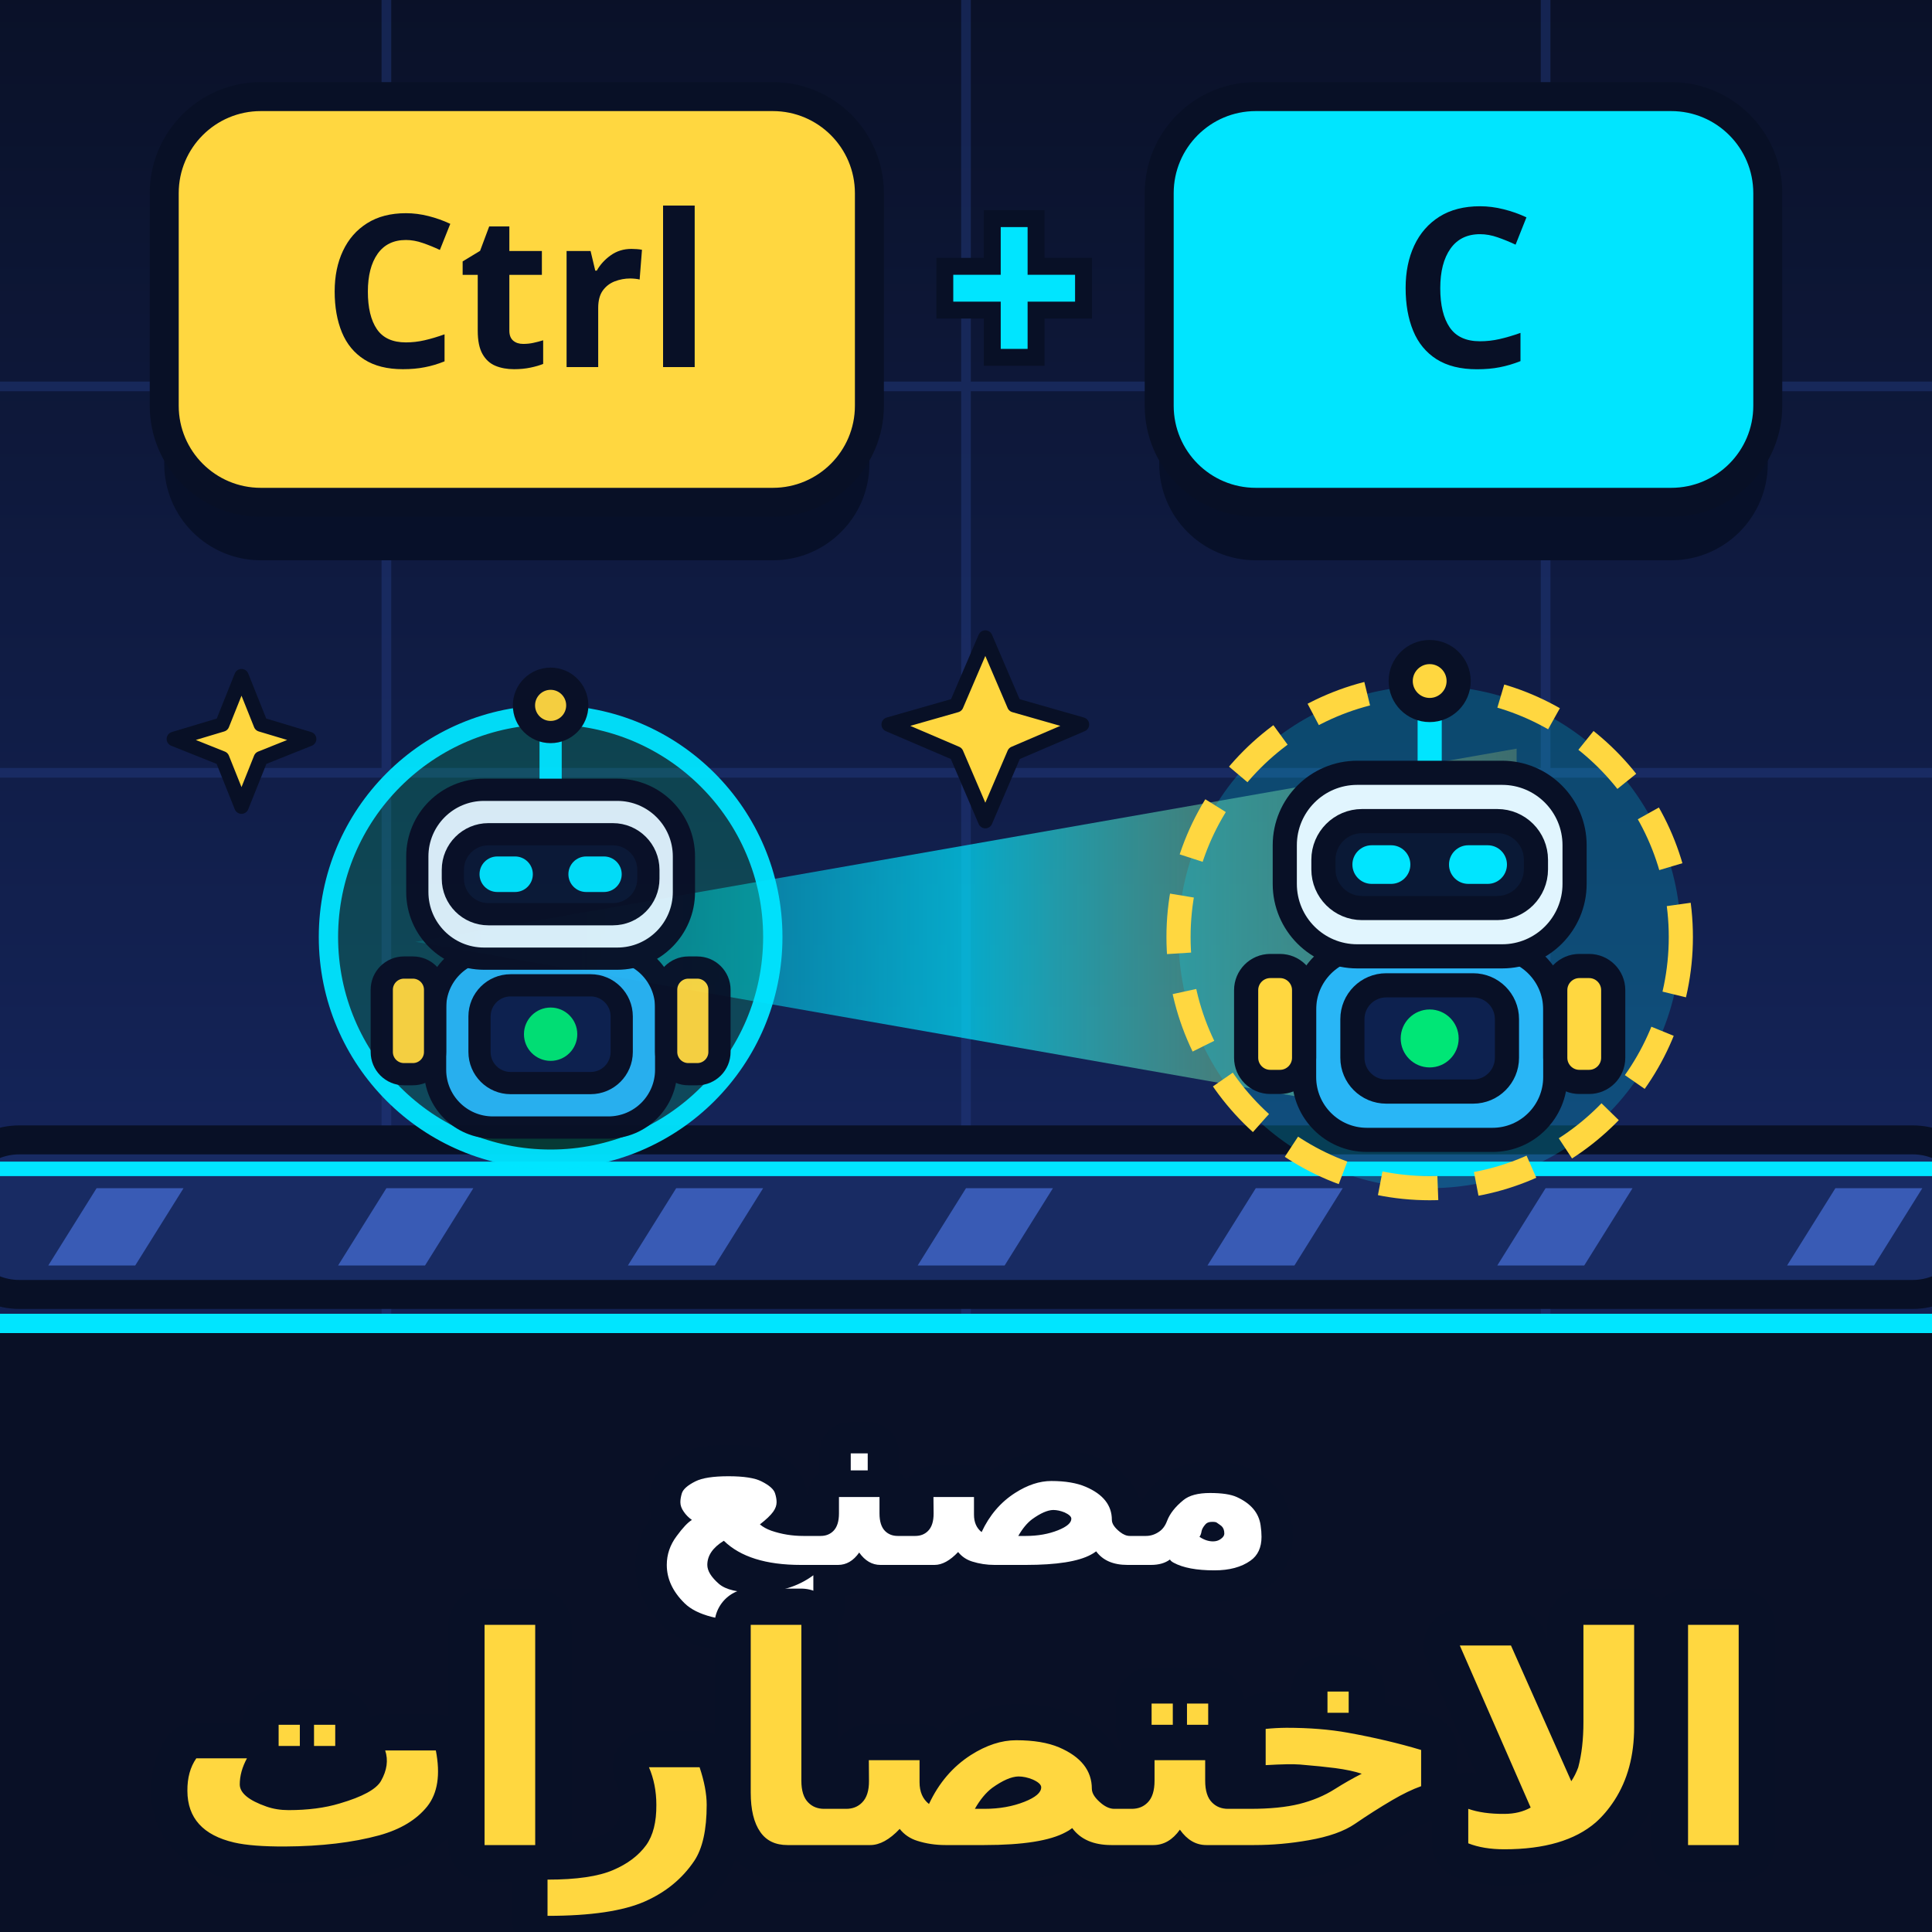
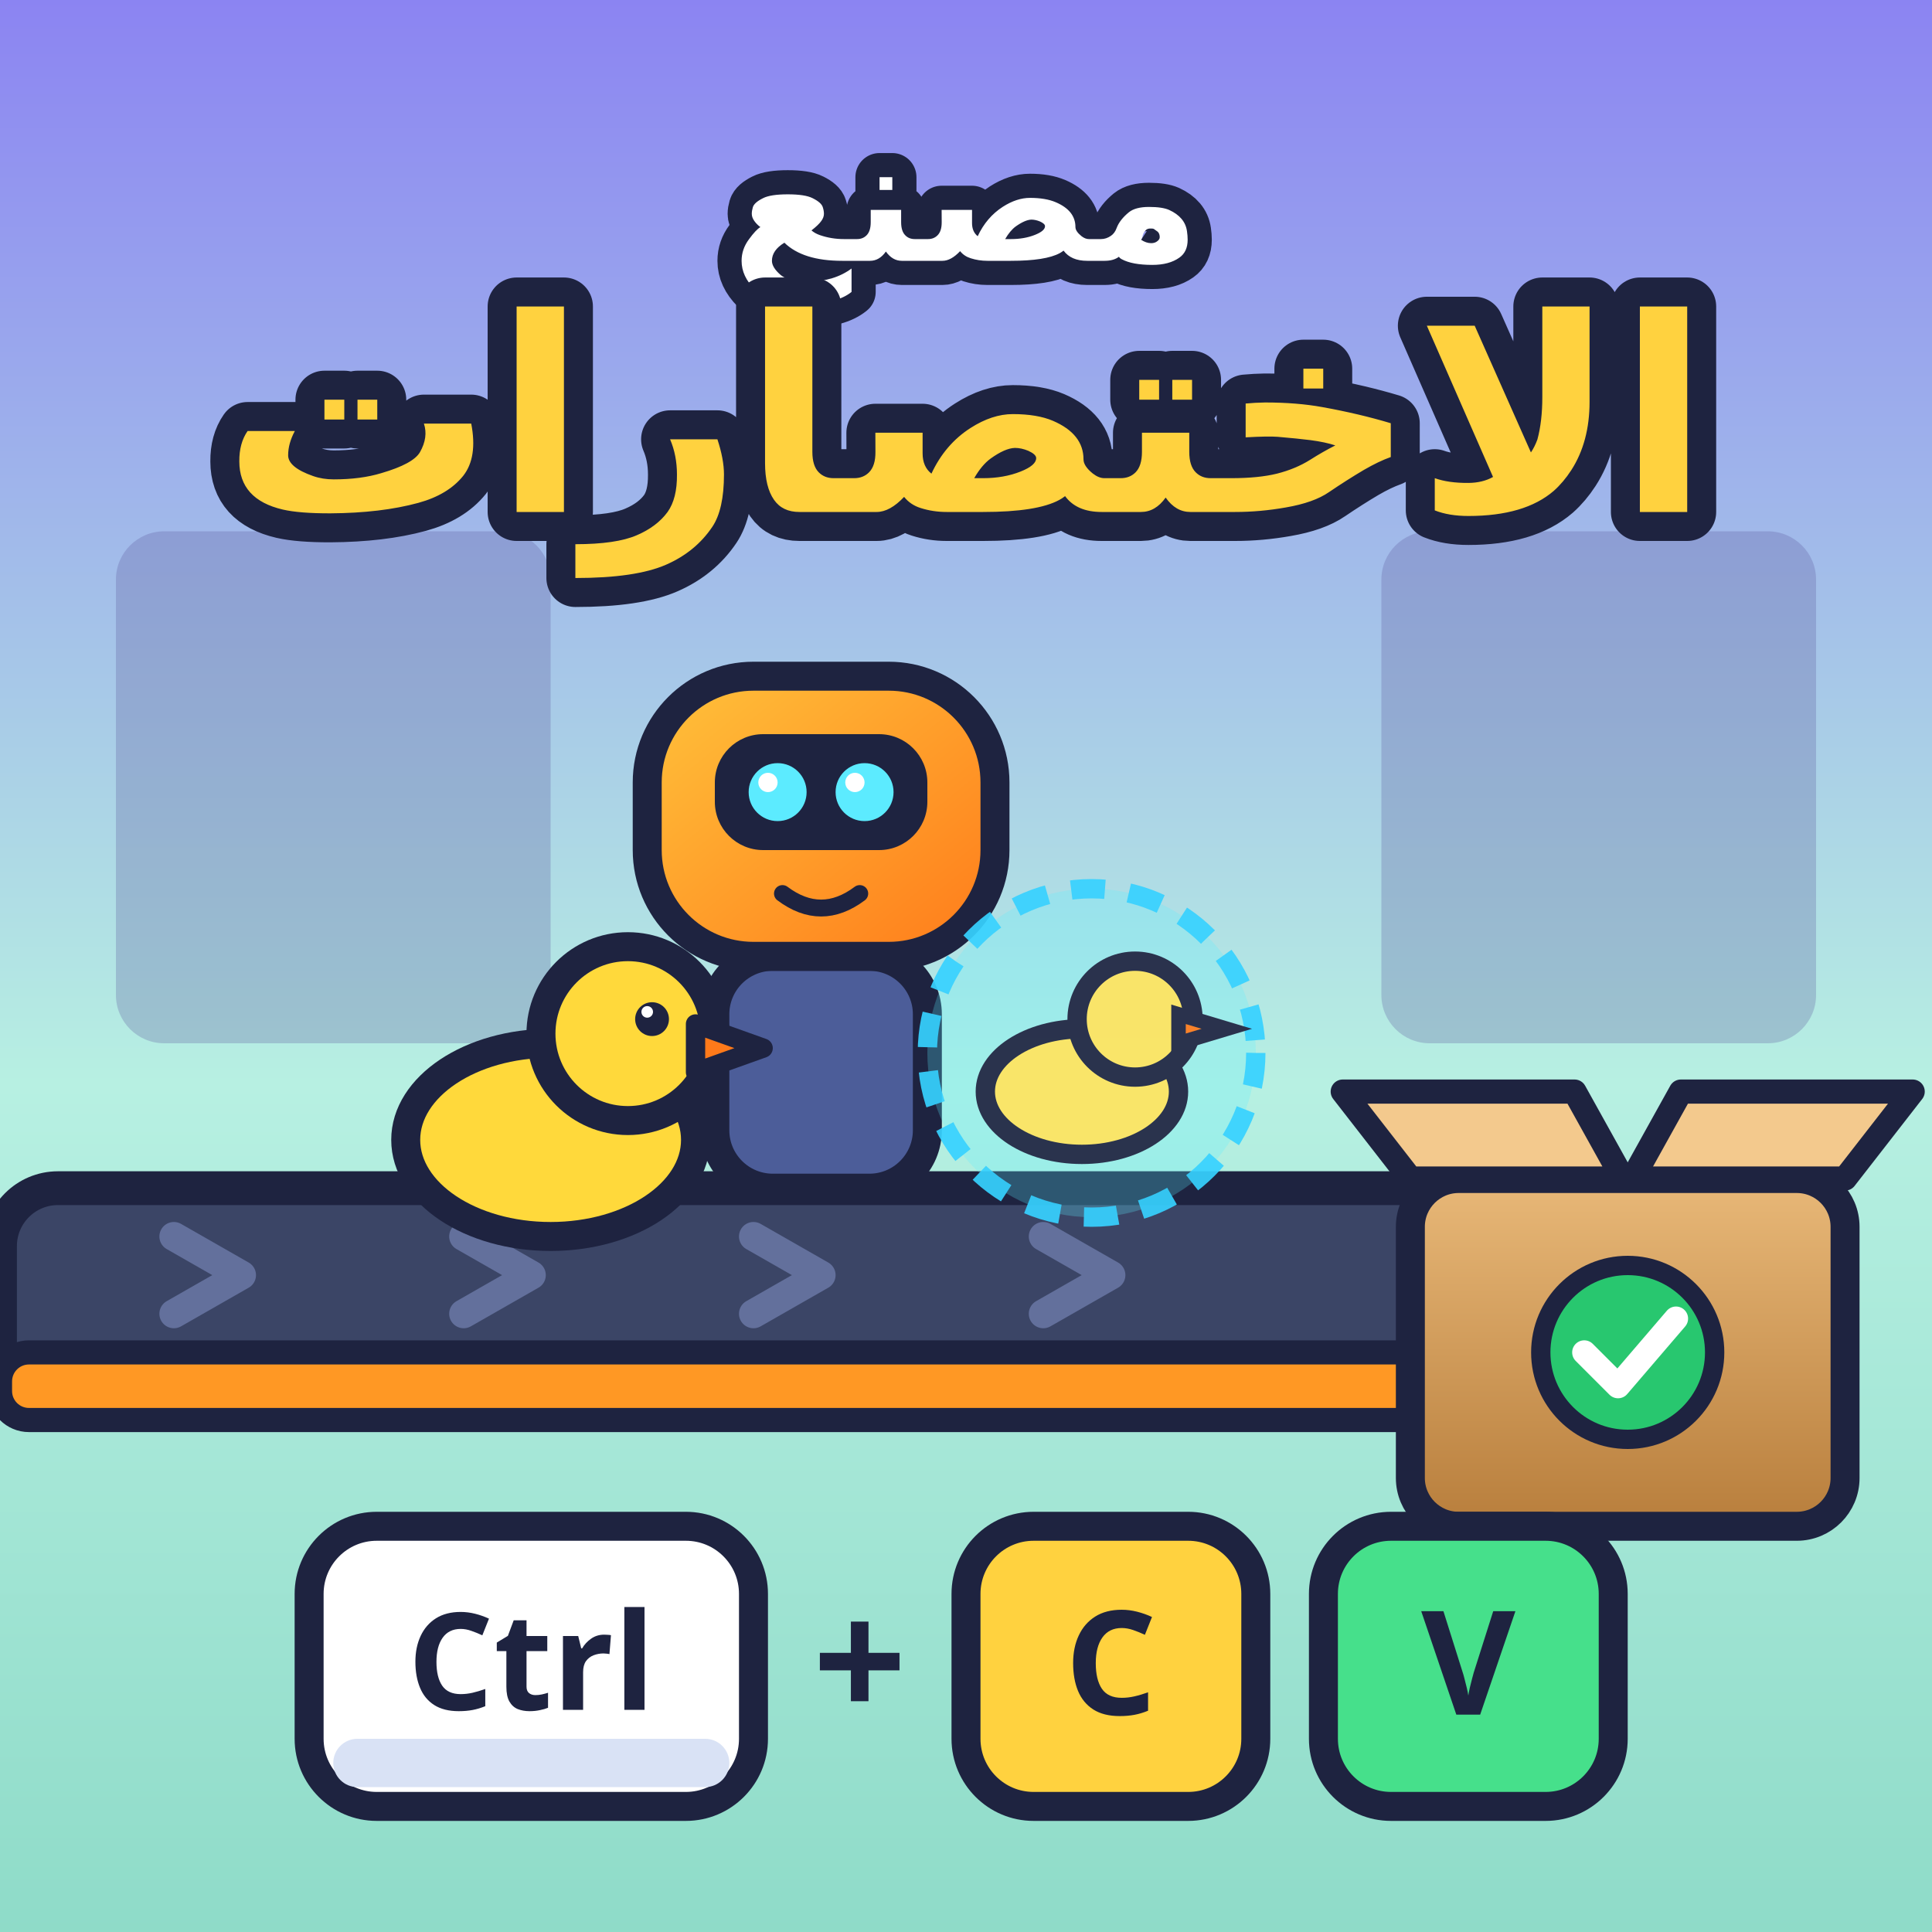
- <svg xmlns="http://www.w3.org/2000/svg" viewBox="0 0 400 400" width="400" height="400">
+ <svg xmlns="http://www.w3.org/2000/svg" viewBox="0 0 400 400">
  <defs>
    <linearGradient id="bg" x1="0" y1="0" x2="0" y2="1">
-       <stop offset="0%" stop-color="#0a1128" />
-       <stop offset="60%" stop-color="#142459" />
-       <stop offset="100%" stop-color="#0d173b" />
+       <stop offset="0%" stop-color="#8b83f2" />
+       <stop offset="56%" stop-color="#b7f0e2" />
+       <stop offset="100%" stop-color="#8edbc8" />
    </linearGradient>
-     <linearGradient id="beam" x1="0" y1="0" x2="1" y2="0">
-       <stop offset="0%" stop-color="#00e5ff" stop-opacity="0.15" />
-       <stop offset="50%" stop-color="#00e5ff" stop-opacity="0.7" />
-       <stop offset="100%" stop-color="#ffd740" stop-opacity="0.25" />
+     <linearGradient id="arm" x1="0" y1="0" x2="1" y2="1">
+       <stop offset="0%" stop-color="#ffc33b" />
+       <stop offset="100%" stop-color="#ff7a1a" />
    </linearGradient>
-     <g id="cyberbot" stroke="#081026" stroke-width="5" stroke-linejoin="round">
-       <line x1="0" y1="-44" x2="0" y2="-60" stroke="#00e5ff" stroke-width="5" stroke-linecap="round" />
-       <circle cx="0" cy="-63" r="6" fill="#ffd740" />
-       <rect x="-26" y="-8" width="52" height="40" rx="13" fill="#29b6f6" />
-       <rect x="-16" y="0" width="32" height="22" rx="7" fill="#0d214f" />
-       <circle cx="0" cy="11" r="6" fill="#00e676" stroke="none" />
-       <rect x="-38" y="-4" width="12" height="24" rx="5" fill="#ffd740" />
-       <rect x="26" y="-4" width="12" height="24" rx="5" fill="#ffd740" />
-       <rect x="-30" y="-44" width="60" height="38" rx="15" fill="#e1f5fe" />
-       <rect x="-22" y="-34" width="44" height="18" rx="8" fill="#0a1936" />
-       <rect x="-16" y="-29" width="12" height="8" rx="4" fill="#00e5ff" stroke="none" />
-       <rect x="4" y="-29" width="12" height="8" rx="4" fill="#00e5ff" stroke="none" />
-     </g>
+     <linearGradient id="box" x1="0" y1="0" x2="0" y2="1">
+       <stop offset="0%" stop-color="#e8b878" />
+       <stop offset="100%" stop-color="#b87e3c" />
+     </linearGradient>
  </defs>
  <rect width="400" height="400" fill="url(#bg)" />
-   <g stroke="#233b82" stroke-width="2" opacity="0.45">
-     <line x1="0" y1="80" x2="400" y2="80" />
-     <line x1="0" y1="160" x2="400" y2="160" />
-     <line x1="80" y1="0" x2="80" y2="280" />
-     <line x1="200" y1="0" x2="200" y2="280" />
-     <line x1="320" y1="0" x2="320" y2="280" />
+   <g fill="#5b579c" opacity="0.28">
+     <rect x="24" y="110" width="90" height="106" rx="10" />
+     <rect x="286" y="110" width="90" height="106" rx="10" />
  </g>
-   <polygon points="86,195 314,155 314,235" fill="url(#beam)" />
-   <g font-family="Fredoka, 'Segoe UI', Tahoma, sans-serif" font-weight="700" text-anchor="middle">
-     <rect x="34" y="30" width="146" height="86" rx="20" fill="#071029" />
-     <rect x="34" y="20" width="146" height="84" rx="20" fill="#ffd740" stroke="#081026" stroke-width="6" />
-     <text x="107" y="76" font-size="44" fill="#081026">Ctrl</text>
-     <text x="210" y="78" font-size="52" fill="#00e5ff" stroke="#081026" stroke-width="7" paint-order="stroke">+</text>
-     <rect x="240" y="30" width="126" height="86" rx="20" fill="#071029" />
-     <rect x="240" y="20" width="126" height="84" rx="20" fill="#00e5ff" stroke="#081026" stroke-width="6" />
-     <text x="303" y="76" font-size="46" fill="#081026">C</text>
+   <rect x="0" y="246" width="318" height="46" rx="12" fill="#3b4566" stroke="#1e2340" stroke-width="7" />
+   <rect x="0" y="280" width="318" height="14" rx="6" fill="#ff9824" stroke="#1e2340" stroke-width="5" />
+   <g fill="none" stroke="#63709c" stroke-width="6" stroke-linecap="round" stroke-linejoin="round">
+     <path d="M36 256 L50 264 L36 272" />
+     <path d="M96 256 L110 264 L96 272" />
+     <path d="M156 256 L170 264 L156 272" />
+     <path d="M216 256 L230 264 L216 272" />
  </g>
-   <rect x="-10" y="236" width="420" height="32" rx="14" fill="#182b63" stroke="#081026" stroke-width="6" />
-   <line x1="0" y1="242" x2="400" y2="242" stroke="#00e5ff" stroke-width="3" />
-   <g fill="#395bb5">
-     <polygon points="20,246 38,246 28,262 10,262" />
-     <polygon points="80,246 98,246 88,262 70,262" />
-     <polygon points="140,246 158,246 148,262 130,262" />
-     <polygon points="200,246 218,246 208,262 190,262" />
-     <polygon points="260,246 278,246 268,262 250,262" />
-     <polygon points="320,246 338,246 328,262 310,262" />
-     <polygon points="380,246 398,246 388,262 370,262" />
+   <g>
+     <rect x="148" y="198" width="44" height="48" rx="12" fill="#4c5d99" stroke="#1e2340" stroke-width="6" />
+     <rect x="134" y="140" width="72" height="58" rx="22" fill="url(#arm)" stroke="#1e2340" stroke-width="6" />
+     <rect x="148" y="152" width="44" height="24" rx="10" fill="#1e2340" />
+     <circle cx="161" cy="164" r="6" fill="#5cebff" />
+     <circle cx="179" cy="164" r="6" fill="#5cebff" />
+     <circle cx="159" cy="162" r="2" fill="#fff" />
+     <circle cx="177" cy="162" r="2" fill="#fff" />
+     <path d="M162 185 Q170 191 178 185" fill="none" stroke="#1e2340" stroke-width="3.5" stroke-linecap="round" />
  </g>
-   <circle cx="296" cy="194" r="52" fill="#00e5ff" fill-opacity="0.22" stroke="#ffd740" stroke-width="5" stroke-dasharray="12 8" />
-   <use href="#cyberbot" transform="translate(296 204)" />
-   <g opacity="0.95">
-     <circle cx="114" cy="194" r="46" fill="#00e676" fill-opacity="0.2" stroke="#00e5ff" stroke-width="4" />
-     <use href="#cyberbot" transform="translate(114 204) scale(0.92)" />
+   <g transform="translate(114 226)">
+     <ellipse cx="0" cy="10" rx="30" ry="20" fill="#ffd93b" stroke="#1e2340" stroke-width="6" />
+     <circle cx="16" cy="-12" r="18" fill="#ffd93b" stroke="#1e2340" stroke-width="6" />
+     <path d="M30 -14 L44 -9 L30 -4 Z" fill="#ff7a1a" stroke="#1e2340" stroke-width="4" stroke-linejoin="round" />
+     <circle cx="21" cy="-15" r="3.5" fill="#1e2340" />
+     <circle cx="20" cy="-16.5" r="1.2" fill="#fff" />
  </g>
-   <g fill="#ffd740" stroke="#081026" stroke-width="3" stroke-linejoin="round">
-     <polygon points="204,132 210,146 224,150 210,156 204,170 198,156 184,150 198,146" />
-     <polygon points="50,140 54,150 64,153 54,157 50,167 46,157 36,153 46,150" />
+   <g transform="translate(226 218)" opacity="0.92">
+     <circle r="34" fill="#5cebff" fill-opacity="0.28" stroke="#36d1ff" stroke-width="4" stroke-dasharray="7 5" />
+     <ellipse cx="-2" cy="8" rx="20" ry="13" fill="#ffe45e" stroke="#1e2340" stroke-width="4" />
+     <circle cx="9" cy="-7" r="12" fill="#ffe45e" stroke="#1e2340" stroke-width="4" />
+     <path d="M18 -8 L28 -5 L18 -2 Z" fill="#ff7a1a" stroke="#1e2340" stroke-width="3" />
  </g>
-   <rect x="0" y="274" width="400" height="126" fill="#091026" />
-   <line x1="0" y1="274" x2="400" y2="274" stroke="#00e5ff" stroke-width="4" />
-   <g font-family="Fredoka, 'Segoe UI', Tahoma, sans-serif" font-weight="700" text-anchor="middle" direction="rtl">
-     <text x="200" y="324" font-size="48" fill="#ffffff" stroke="#081026" stroke-width="13" stroke-linejoin="round" paint-order="stroke">مصنع</text>
-     <text x="200" y="382" font-size="60" fill="#ffd740" stroke="#081026" stroke-width="15" stroke-linejoin="round" paint-order="stroke">الاختصارات</text>
+   <g transform="translate(292 224)">
+     <rect x="0" y="20" width="90" height="72" rx="10" fill="url(#box)" stroke="#1e2340" stroke-width="6" />
+     <polygon points="0,20 -14,2 34,2 44,20" fill="#f3c98d" stroke="#1e2340" stroke-width="5" stroke-linejoin="round" />
+     <polygon points="90,20 104,2 56,2 46,20" fill="#f3c98d" stroke="#1e2340" stroke-width="5" stroke-linejoin="round" />
+     <circle cx="45" cy="56" r="18" fill="#28c76f" stroke="#1e2340" stroke-width="4" />
+     <path d="M36 56 L43 63 L55 49" fill="none" stroke="#fff" stroke-width="5" stroke-linecap="round" stroke-linejoin="round" />
  </g>
+   <g transform="translate(64 316)">
+     <rect x="0" y="0" width="92" height="58" rx="14" fill="#ffffff" stroke="#1e2340" stroke-width="6" />
+     <rect x="5" y="44" width="82" height="10" rx="5" fill="#d9e2f5" />
+     <text x="46" y="38" text-anchor="middle" font-family="Fredoka, Tahoma, sans-serif" font-size="28" font-weight="700" fill="#1e2340">Ctrl</text>
+     <text x="114" y="40" text-anchor="middle" font-family="Fredoka, Tahoma, sans-serif" font-size="34" font-weight="700" fill="#1e2340">+</text>
+     <rect x="136" y="0" width="60" height="58" rx="14" fill="#ffd23f" stroke="#1e2340" stroke-width="6" />
+     <text x="166" y="39" text-anchor="middle" font-family="Fredoka, Tahoma, sans-serif" font-size="30" font-weight="700" fill="#1e2340">C</text>
+     <rect x="210" y="0" width="60" height="58" rx="14" fill="#46e08b" stroke="#1e2340" stroke-width="6" />
+     <text x="240" y="39" text-anchor="middle" font-family="Fredoka, Tahoma, sans-serif" font-size="30" font-weight="700" fill="#1e2340">V</text>
+   </g>
+   <text x="200" y="54" text-anchor="middle" direction="rtl" font-family="Fredoka, 'Baloo Bhaijaan 2', Tahoma, sans-serif" font-size="36" font-weight="700" fill="#ffffff" stroke="#1e2340" stroke-width="10" stroke-linejoin="round" paint-order="stroke fill">مصنع</text>
+   <text x="200" y="106" text-anchor="middle" direction="rtl" font-family="Fredoka, 'Baloo Bhaijaan 2', Tahoma, sans-serif" font-size="56" font-weight="700" fill="#ffd23f" stroke="#1e2340" stroke-width="12" stroke-linejoin="round" paint-order="stroke fill">الاختصارات</text>
</svg>
